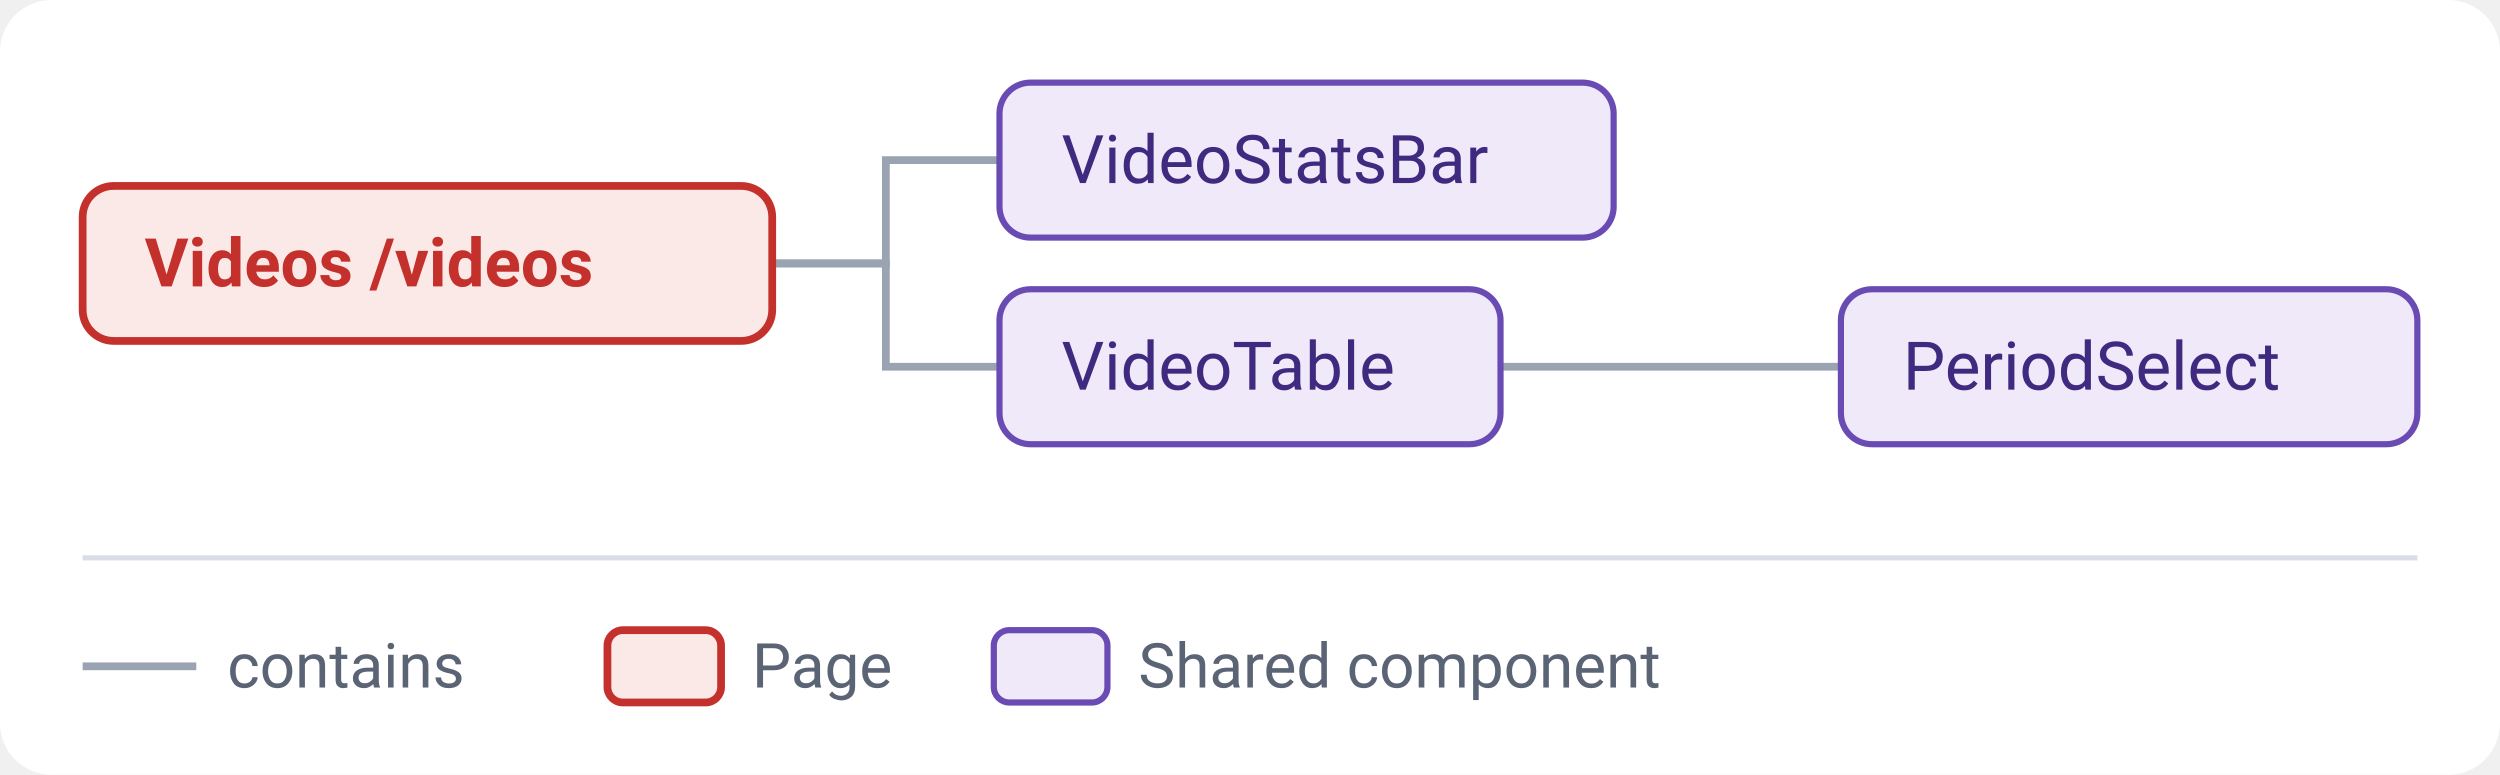
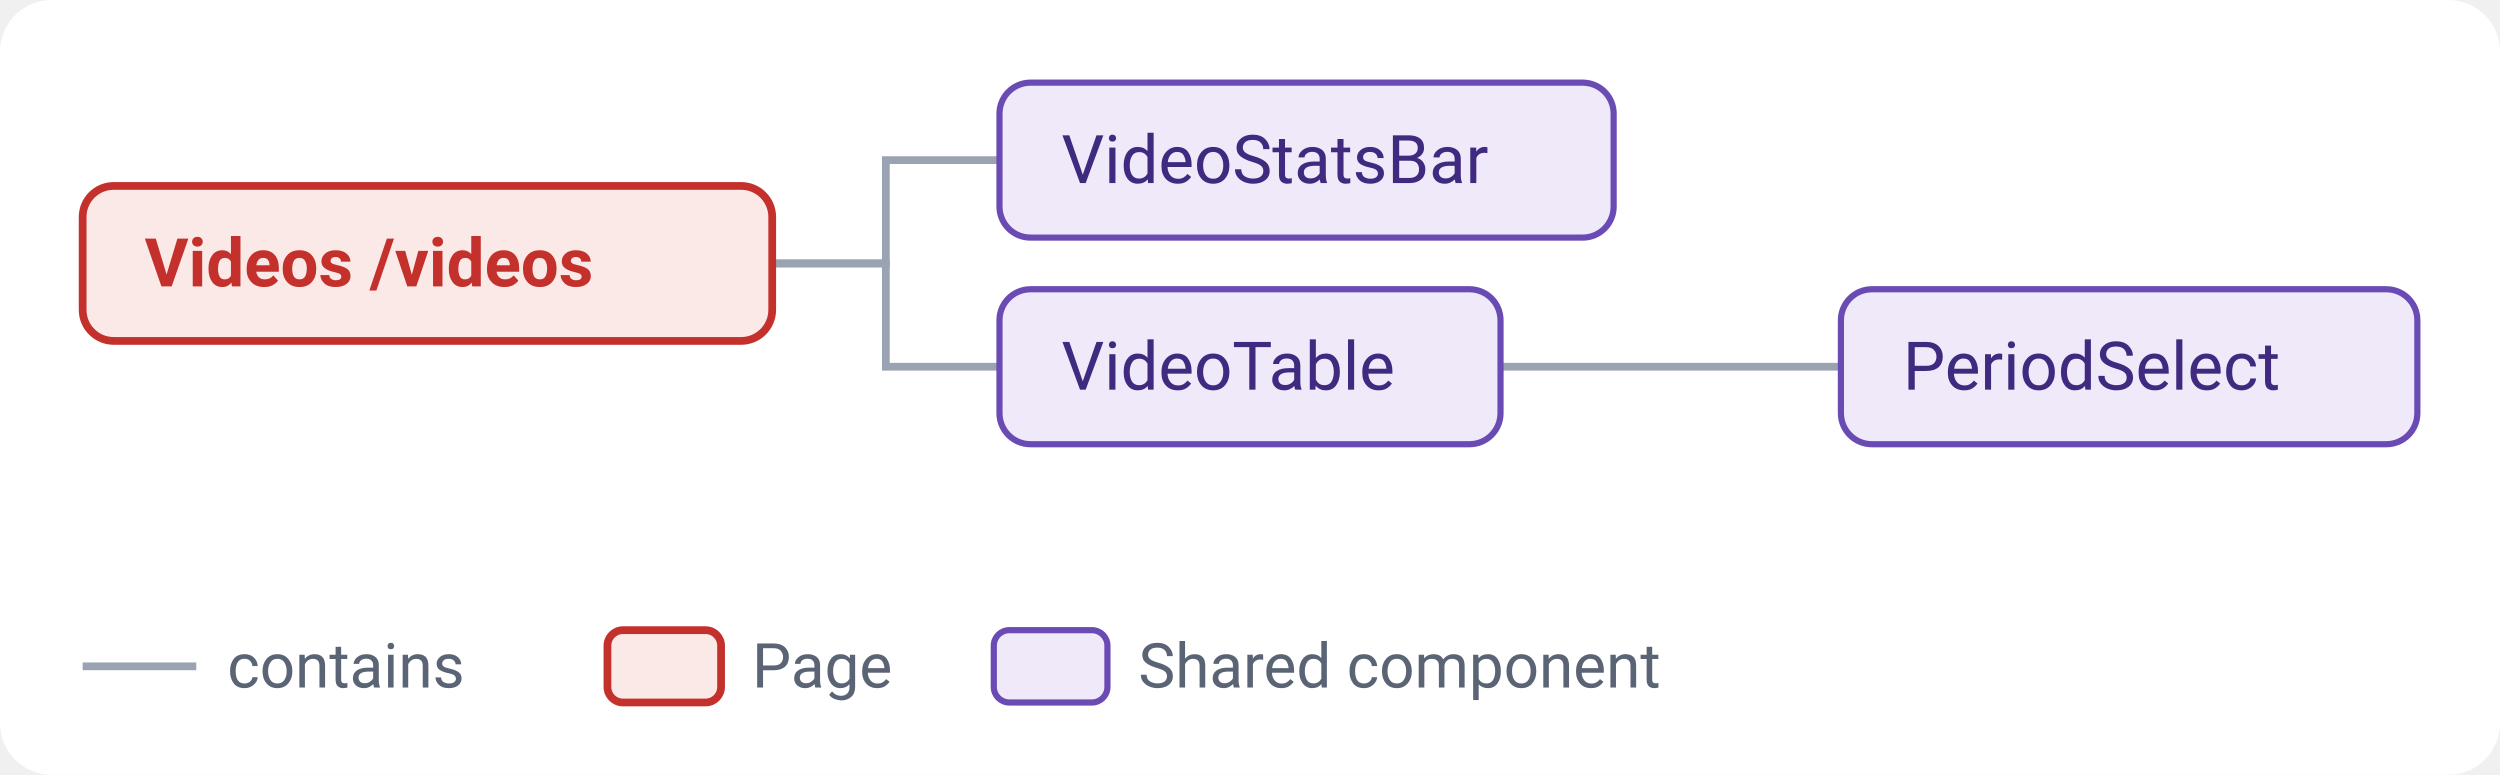
<svg xmlns="http://www.w3.org/2000/svg" width="484" height="150" viewBox="0 0 484 150" role="img" aria-label="Components on the Videos page">
  <style>
  .bg { fill: #ffffff; }
  text { font-family: system-ui, -apple-system, "Segoe UI", Roboto, Arial, sans-serif; font-size: 13px; dominant-baseline: central; }
  .edge { fill: none; stroke: #9aa3b2; stroke-width: 1.5; }
  .page rect { fill: #fbe9e8; stroke: #c4302b; stroke-width: 1.5; }
  .page text { fill: #c4302b; font-weight: 700; }
  .tab rect { fill: #e6effa; stroke: #2f6fb3; stroke-width: 1.2; }
  .tab text { fill: #1f4f85; font-weight: 600; }
  .sub rect { fill: #f3f7fc; stroke: #7da3cf; stroke-width: 1; stroke-dasharray: 4 3; }
  .sub text { fill: #1f4f85; }
  .comp rect { fill: #efe9fa; stroke: #6a4bb3; stroke-width: 1.2; }
  .comp text { fill: #3f2a80; }
  .local rect { fill: #f0f2f5; stroke: #8a93a3; stroke-width: 1; stroke-dasharray: 4 3; }
  .local text { fill: #1c2330; font-style: italic; }
  @media (prefers-color-scheme: dark) {
    .bg { fill: #1a1f27; }
    .edge { stroke: #5b6475; }
    .page rect { fill: #3a1e1d; stroke: #ff6b63; } .page text { fill: #ff8a80; }
    .tab rect { fill: #1b2a3d; stroke: #7db3ef; } .tab text { fill: #a9cdf5; }
    .sub rect { fill: #17212e; stroke: #4f79a8; } .sub text { fill: #a9cdf5; }
    .comp rect { fill: #2a2340; stroke: #b9a2f5; } .comp text { fill: #d6c9fb; }
    .local rect { fill: #222833; stroke: #6b7486; } .local text { fill: #e6e9ef; }
  }
  .legend-text { font-size: 12px; fill: #5b6475; }
-   .legend-rule { stroke: #d9dee6; stroke-width: 1; }
-   @media (prefers-color-scheme: dark) { .legend-text { fill: #9aa3b2; } .legend-rule { stroke: #2f3744; } }
+   @media (prefers-color-scheme: dark) { .legend-text { fill: #9aa3b2; } }
</style>
  <rect class="bg" width="484" height="150" rx="10" />
  <path class="edge" d="M290.5,71.0 H312.5 V71.0 H356.4" />
  <path class="edge" d="M149.5,51.0 H171.5 V31.0 H193.5" />
  <path class="edge" d="M149.5,51.0 H171.5 V71.0 H193.5" />
  <g class="comp">
    <rect x="193.5" y="16.0" width="118.9" height="30" rx="6" />
    <text x="205.5" y="31.0">VideoStatsBar</text>
  </g>
  <g class="comp">
    <rect x="356.4" y="56.0" width="111.6" height="30" rx="6" />
    <text x="368.4" y="71.0">PeriodSelect</text>
  </g>
  <g class="comp">
    <rect x="193.5" y="56.0" width="97.0" height="30" rx="6" />
    <text x="205.5" y="71.0">VideoTable</text>
  </g>
  <g class="page">
    <rect x="16.0" y="36.0" width="133.5" height="30" rx="6" />
    <text x="28.0" y="51.0">Videos  /videos</text>
  </g>
-   <line class="legend-rule" x1="16" y1="108.0" x2="468.0" y2="108.0" />
  <path class="edge" d="M16.0,129.0 H38.0" />
  <text class="legend-text" x="44.0" y="129.0">contains</text>
  <g class="page">
    <rect x="117.6" y="122.0" width="22" height="14" rx="3" />
  </g>
  <text class="legend-text" x="145.6" y="129.0">Page</text>
  <g class="comp">
    <rect x="192.4" y="122.0" width="22" height="14" rx="3" />
  </g>
  <text class="legend-text" x="220.4" y="129.0">Shared component</text>
</svg>
